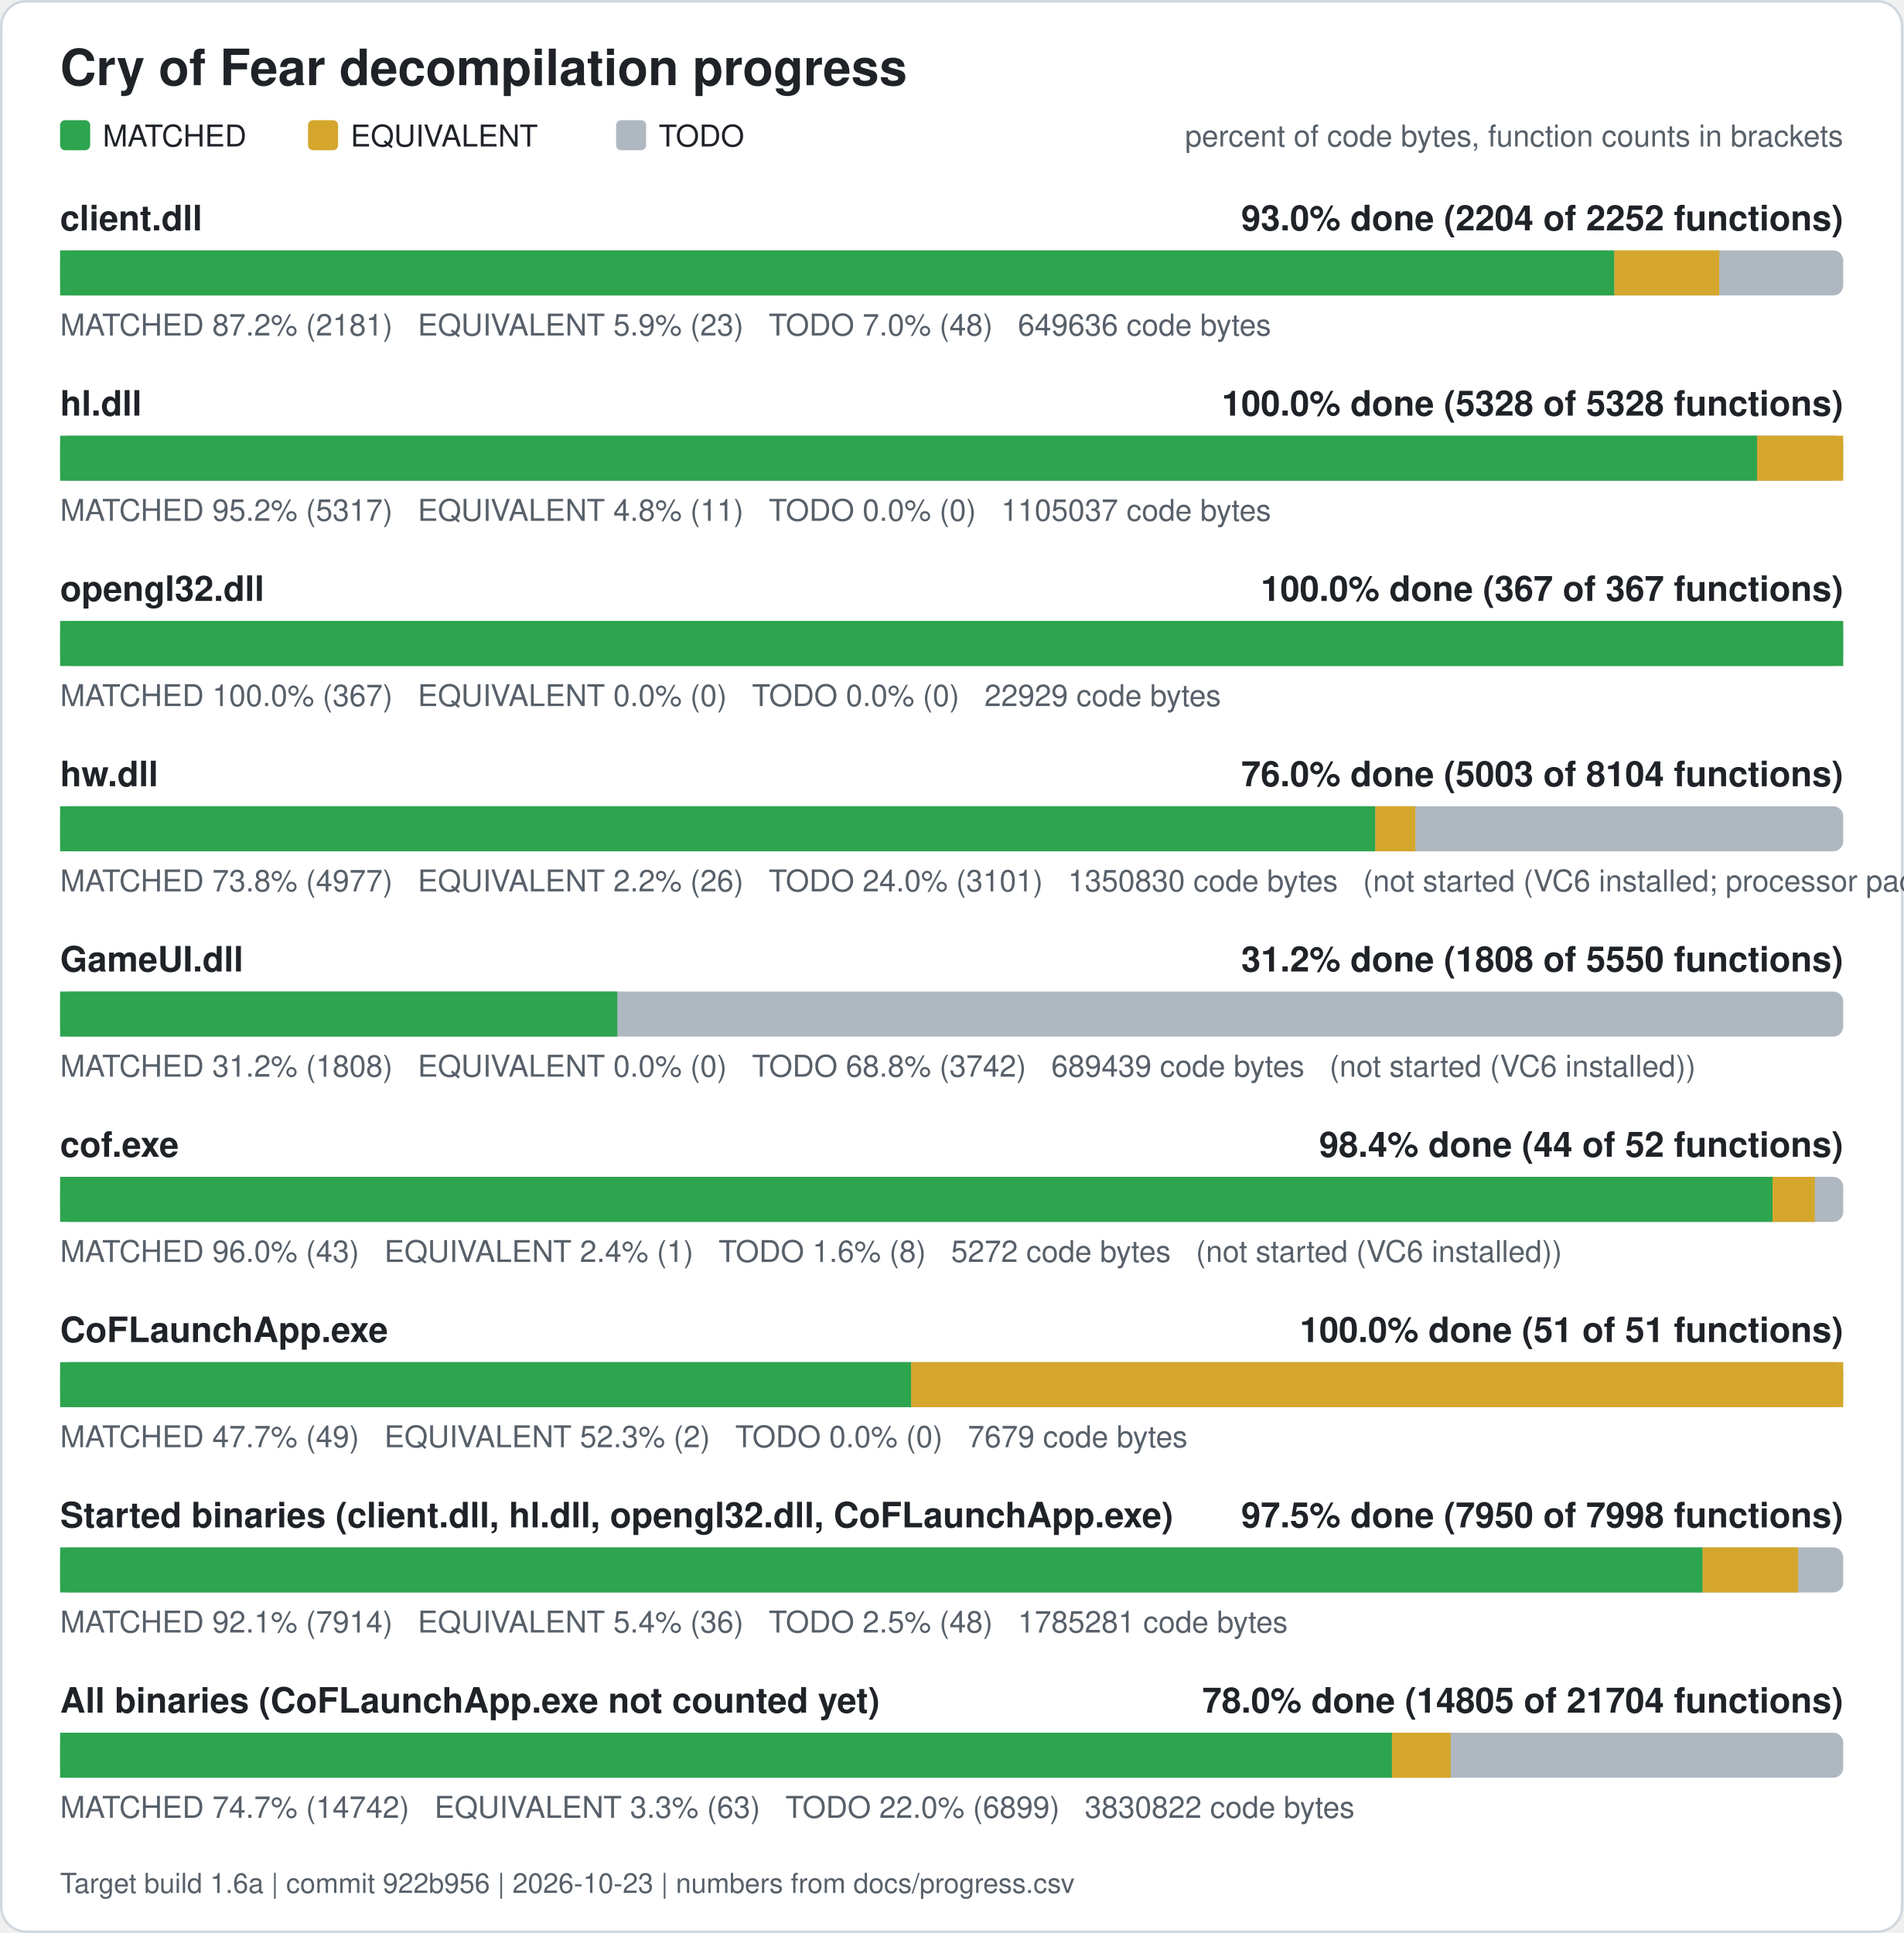
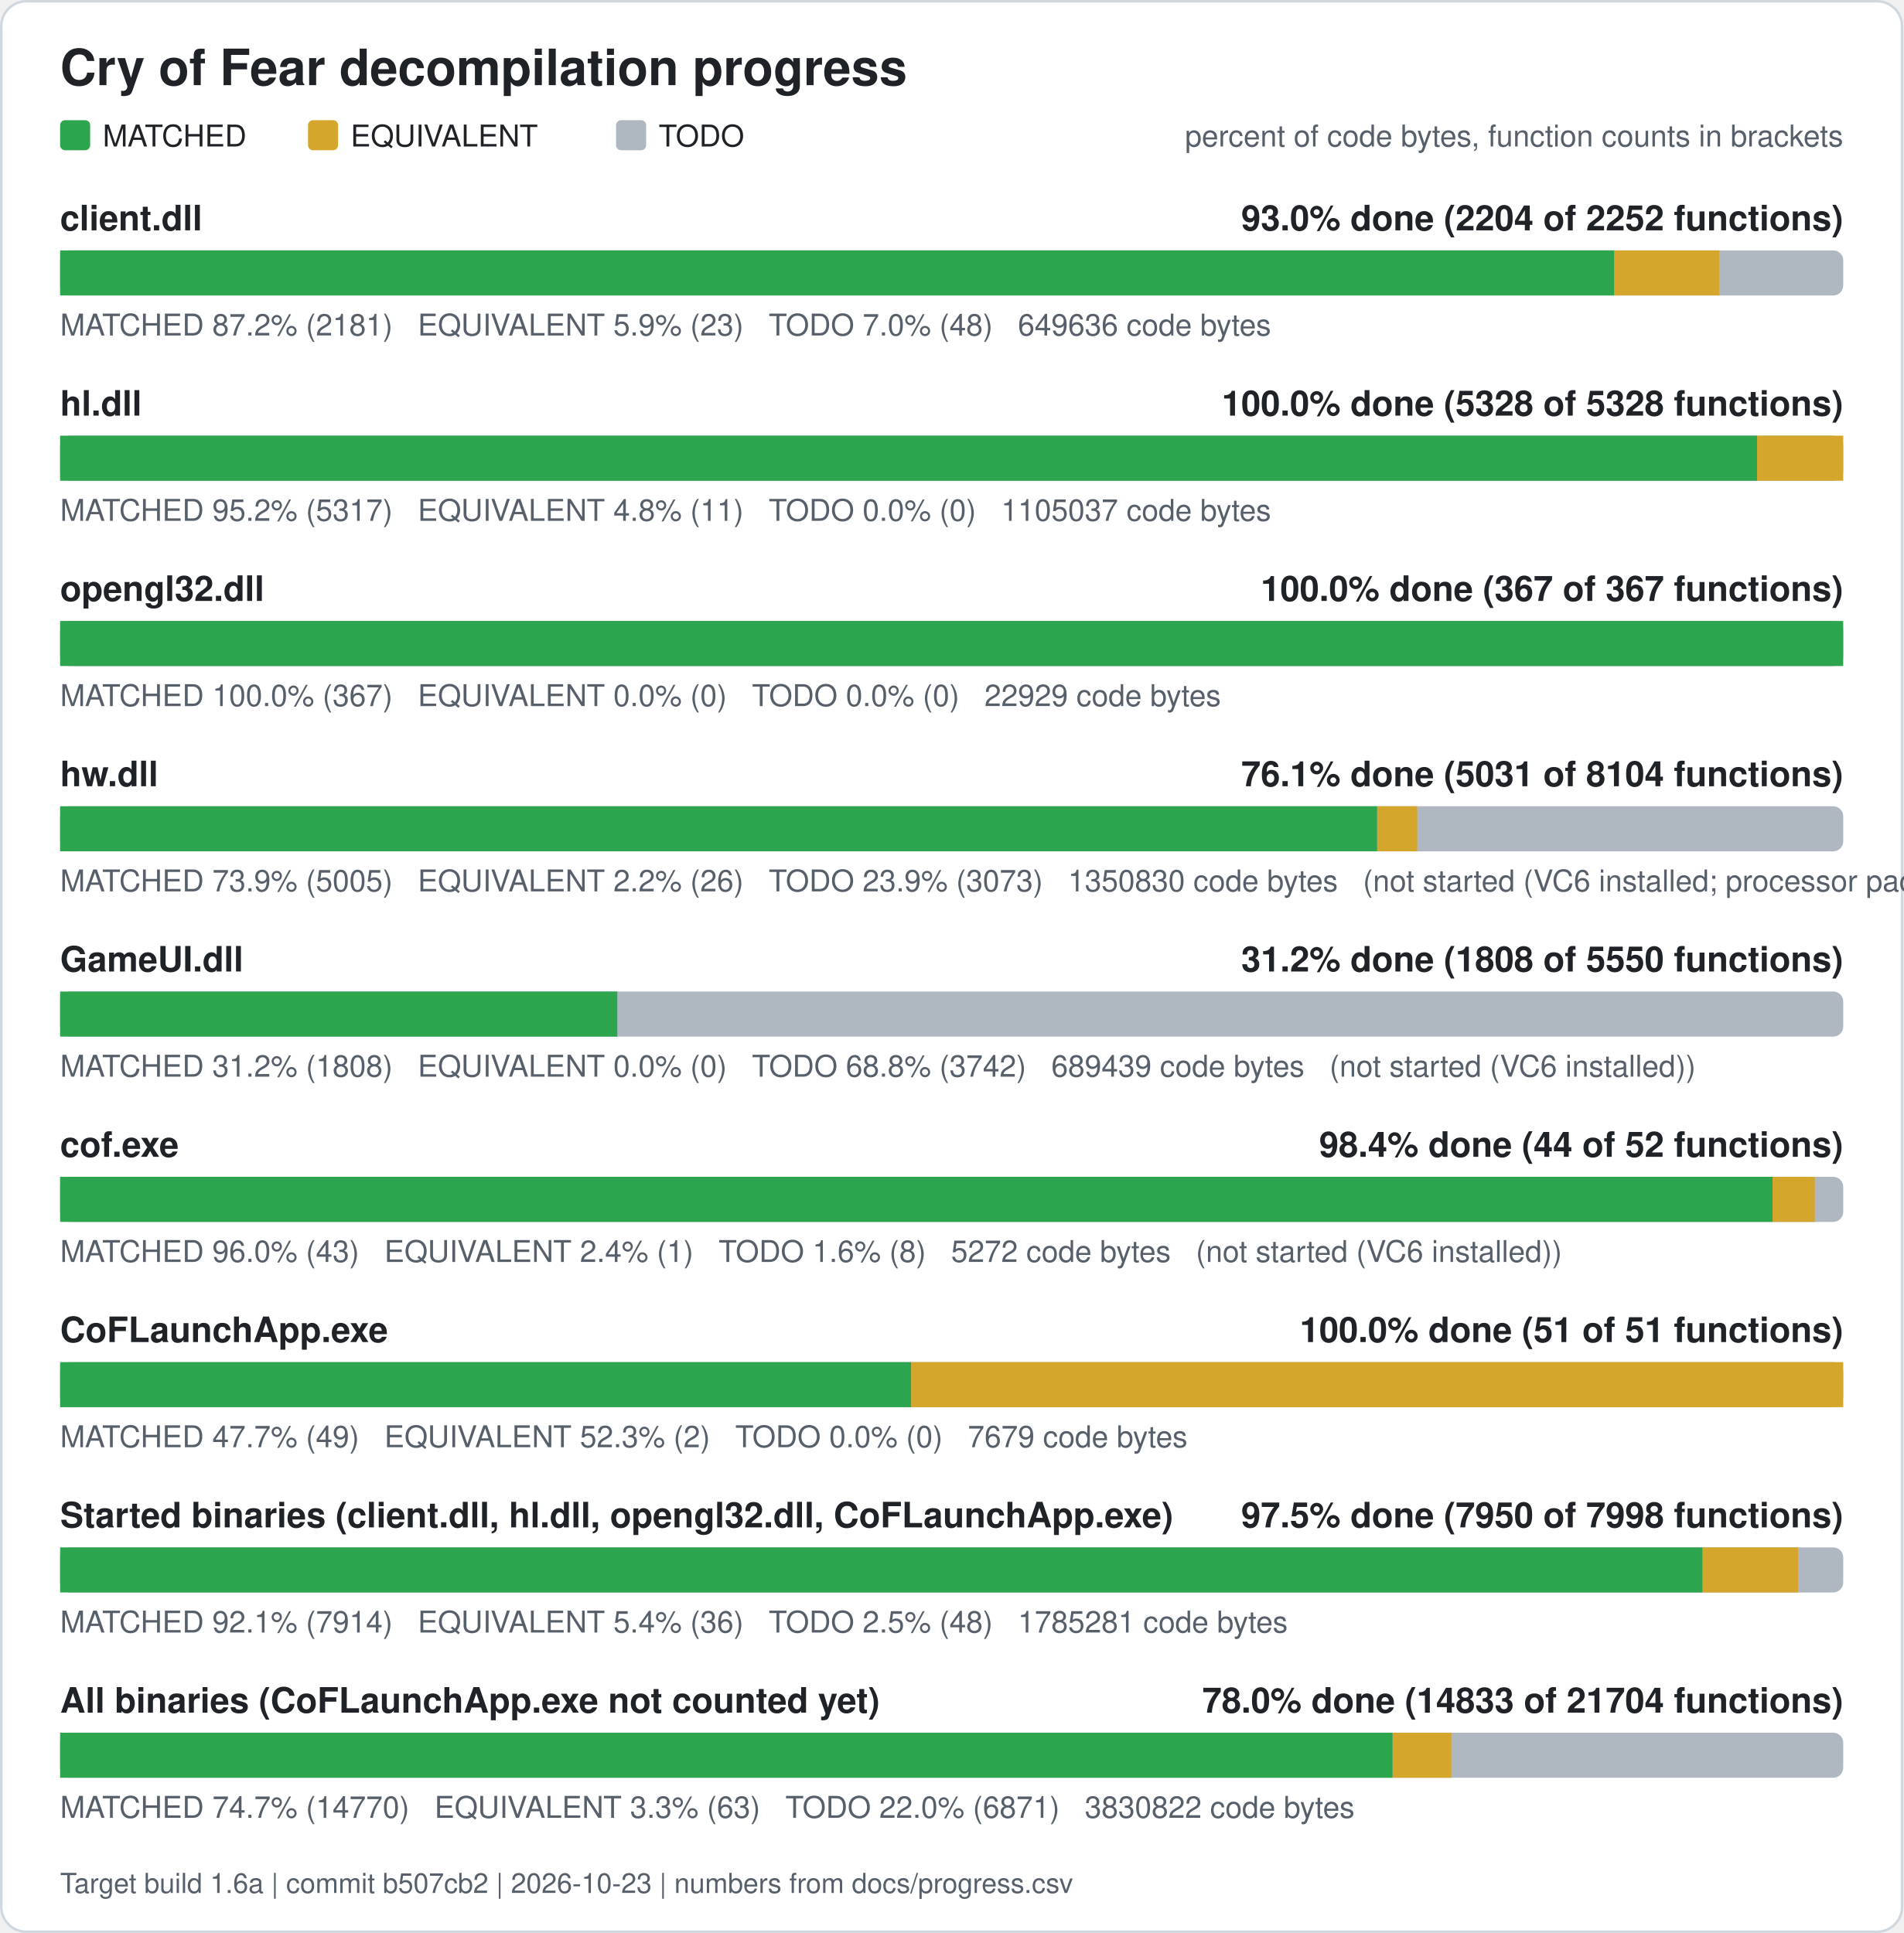
<svg xmlns="http://www.w3.org/2000/svg" width="760" height="772" viewBox="0 0 760 772" role="img" aria-label="Cry of Fear decompilation progress">
  <rect x="0.5" y="0.5" width="759" height="771" rx="10" fill="#ffffff" stroke="#d0d7de" />
  <text x="24" y="34" font-family="Segoe UI, Helvetica, Arial, sans-serif" font-size="20" font-weight="600" fill="#1f2328">Cry of Fear decompilation progress</text>
  <rect x="24" y="48" width="12" height="12" rx="2" fill="#2da44e" />
  <text x="41" y="58.5" font-family="Segoe UI, Helvetica, Arial, sans-serif" font-size="12" fill="#1f2328">MATCHED</text>
  <rect x="123" y="48" width="12" height="12" rx="2" fill="#d4a72c" />
  <text x="140" y="58.5" font-family="Segoe UI, Helvetica, Arial, sans-serif" font-size="12" fill="#1f2328">EQUIVALENT</text>
  <rect x="246" y="48" width="12" height="12" rx="2" fill="#afb8c1" />
  <text x="263" y="58.5" font-family="Segoe UI, Helvetica, Arial, sans-serif" font-size="12" fill="#1f2328">TODO</text>
  <text x="736" y="58.5" font-family="Segoe UI, Helvetica, Arial, sans-serif" font-size="12" fill="#57606a" text-anchor="end">percent of code bytes, function counts in brackets</text>
  <text x="24" y="92" font-family="Segoe UI, Helvetica, Arial, sans-serif" font-size="14" font-weight="600" fill="#1f2328">client.dll</text>
  <text x="736" y="92" font-family="Segoe UI, Helvetica, Arial, sans-serif" font-size="14" font-weight="600" fill="#1f2328" text-anchor="end">93.0% done (2204 of 2252 functions)</text>
  <rect x="24" y="100" width="712" height="18" rx="4" fill="#afb8c1" />
  <rect x="24.00" y="100" width="620.61" height="18" fill="#2da44e" />
  <rect x="644.61" y="100" width="41.89" height="18" fill="#d4a72c" />
  <text x="24" y="134" font-family="Segoe UI, Helvetica, Arial, sans-serif" font-size="12" fill="#57606a" xml:space="preserve">MATCHED 87.2% (2181)   EQUIVALENT 5.9% (23)   TODO 7.0% (48)   649636 code bytes</text>
  <text x="24" y="166" font-family="Segoe UI, Helvetica, Arial, sans-serif" font-size="14" font-weight="600" fill="#1f2328">hl.dll</text>
  <text x="736" y="166" font-family="Segoe UI, Helvetica, Arial, sans-serif" font-size="14" font-weight="600" fill="#1f2328" text-anchor="end">100.0% done (5328 of 5328 functions)</text>
  <rect x="24" y="174" width="712" height="18" rx="4" fill="#afb8c1" />
  <rect x="24.00" y="174" width="677.61" height="18" fill="#2da44e" />
  <rect x="701.61" y="174" width="34.39" height="18" fill="#d4a72c" />
  <text x="24" y="208" font-family="Segoe UI, Helvetica, Arial, sans-serif" font-size="12" fill="#57606a" xml:space="preserve">MATCHED 95.2% (5317)   EQUIVALENT 4.8% (11)   TODO 0.0% (0)   1105037 code bytes</text>
  <text x="24" y="240" font-family="Segoe UI, Helvetica, Arial, sans-serif" font-size="14" font-weight="600" fill="#1f2328">opengl32.dll</text>
  <text x="736" y="240" font-family="Segoe UI, Helvetica, Arial, sans-serif" font-size="14" font-weight="600" fill="#1f2328" text-anchor="end">100.0% done (367 of 367 functions)</text>
  <rect x="24" y="248" width="712" height="18" rx="4" fill="#afb8c1" />
  <rect x="24.00" y="248" width="712.00" height="18" fill="#2da44e" />
  <text x="24" y="282" font-family="Segoe UI, Helvetica, Arial, sans-serif" font-size="12" fill="#57606a" xml:space="preserve">MATCHED 100.0% (367)   EQUIVALENT 0.0% (0)   TODO 0.0% (0)   22929 code bytes</text>
  <text x="24" y="314" font-family="Segoe UI, Helvetica, Arial, sans-serif" font-size="14" font-weight="600" fill="#1f2328">hw.dll</text>
-   <text x="736" y="314" font-family="Segoe UI, Helvetica, Arial, sans-serif" font-size="14" font-weight="600" fill="#1f2328" text-anchor="end">76.0% done (5003 of 8104 functions)</text>
+   <text x="736" y="314" font-family="Segoe UI, Helvetica, Arial, sans-serif" font-size="14" font-weight="600" fill="#1f2328" text-anchor="end">76.1% done (5031 of 8104 functions)</text>
  <rect x="24" y="322" width="712" height="18" rx="4" fill="#afb8c1" />
-   <rect x="24.00" y="322" width="525.17" height="18" fill="#2da44e" />
-   <rect x="549.17" y="322" width="15.98" height="18" fill="#d4a72c" />
-   <text x="24" y="356" font-family="Segoe UI, Helvetica, Arial, sans-serif" font-size="12" fill="#57606a" xml:space="preserve">MATCHED 73.8% (4977)   EQUIVALENT 2.2% (26)   TODO 24.0% (3101)   1350830 code bytes   (not started (VC6 installed; processor pack and VS 2005 objects need those compilers))</text>
+   <rect x="24.00" y="322" width="525.91" height="18" fill="#2da44e" />
+   <rect x="549.91" y="322" width="15.98" height="18" fill="#d4a72c" />
+   <text x="24" y="356" font-family="Segoe UI, Helvetica, Arial, sans-serif" font-size="12" fill="#57606a" xml:space="preserve">MATCHED 73.9% (5005)   EQUIVALENT 2.2% (26)   TODO 23.9% (3073)   1350830 code bytes   (not started (VC6 installed; processor pack and VS 2005 objects need those compilers))</text>
  <text x="24" y="388" font-family="Segoe UI, Helvetica, Arial, sans-serif" font-size="14" font-weight="600" fill="#1f2328">GameUI.dll</text>
  <text x="736" y="388" font-family="Segoe UI, Helvetica, Arial, sans-serif" font-size="14" font-weight="600" fill="#1f2328" text-anchor="end">31.2% done (1808 of 5550 functions)</text>
  <rect x="24" y="396" width="712" height="18" rx="4" fill="#afb8c1" />
  <rect x="24.00" y="396" width="222.49" height="18" fill="#2da44e" />
  <text x="24" y="430" font-family="Segoe UI, Helvetica, Arial, sans-serif" font-size="12" fill="#57606a" xml:space="preserve">MATCHED 31.2% (1808)   EQUIVALENT 0.0% (0)   TODO 68.8% (3742)   689439 code bytes   (not started (VC6 installed))</text>
  <text x="24" y="462" font-family="Segoe UI, Helvetica, Arial, sans-serif" font-size="14" font-weight="600" fill="#1f2328">cof.exe</text>
  <text x="736" y="462" font-family="Segoe UI, Helvetica, Arial, sans-serif" font-size="14" font-weight="600" fill="#1f2328" text-anchor="end">98.4% done (44 of 52 functions)</text>
  <rect x="24" y="470" width="712" height="18" rx="4" fill="#afb8c1" />
  <rect x="24.00" y="470" width="683.77" height="18" fill="#2da44e" />
  <rect x="707.77" y="470" width="16.88" height="18" fill="#d4a72c" />
  <text x="24" y="504" font-family="Segoe UI, Helvetica, Arial, sans-serif" font-size="12" fill="#57606a" xml:space="preserve">MATCHED 96.0% (43)   EQUIVALENT 2.4% (1)   TODO 1.6% (8)   5272 code bytes   (not started (VC6 installed))</text>
  <text x="24" y="536" font-family="Segoe UI, Helvetica, Arial, sans-serif" font-size="14" font-weight="600" fill="#1f2328">CoFLaunchApp.exe</text>
  <text x="736" y="536" font-family="Segoe UI, Helvetica, Arial, sans-serif" font-size="14" font-weight="600" fill="#1f2328" text-anchor="end">100.0% done (51 of 51 functions)</text>
  <rect x="24" y="544" width="712" height="18" rx="4" fill="#afb8c1" />
  <rect x="24.00" y="544" width="339.82" height="18" fill="#2da44e" />
  <rect x="363.82" y="544" width="372.18" height="18" fill="#d4a72c" />
  <text x="24" y="578" font-family="Segoe UI, Helvetica, Arial, sans-serif" font-size="12" fill="#57606a" xml:space="preserve">MATCHED 47.7% (49)   EQUIVALENT 52.3% (2)   TODO 0.0% (0)   7679 code bytes</text>
  <text x="24" y="610" font-family="Segoe UI, Helvetica, Arial, sans-serif" font-size="14" font-weight="600" fill="#1f2328">Started binaries (client.dll, hl.dll, opengl32.dll, CoFLaunchApp.exe)</text>
  <text x="736" y="610" font-family="Segoe UI, Helvetica, Arial, sans-serif" font-size="14" font-weight="600" fill="#1f2328" text-anchor="end">97.5% done (7950 of 7998 functions)</text>
  <rect x="24" y="618" width="712" height="18" rx="4" fill="#afb8c1" />
  <rect x="24.00" y="618" width="655.86" height="18" fill="#2da44e" />
  <rect x="679.86" y="618" width="38.13" height="18" fill="#d4a72c" />
  <text x="24" y="652" font-family="Segoe UI, Helvetica, Arial, sans-serif" font-size="12" fill="#57606a" xml:space="preserve">MATCHED 92.1% (7914)   EQUIVALENT 5.4% (36)   TODO 2.5% (48)   1785281 code bytes</text>
  <text x="24" y="684" font-family="Segoe UI, Helvetica, Arial, sans-serif" font-size="14" font-weight="600" fill="#1f2328">All binaries (CoFLaunchApp.exe not counted yet)</text>
-   <text x="736" y="684" font-family="Segoe UI, Helvetica, Arial, sans-serif" font-size="14" font-weight="600" fill="#1f2328" text-anchor="end">78.0% done (14805 of 21704 functions)</text>
+   <text x="736" y="684" font-family="Segoe UI, Helvetica, Arial, sans-serif" font-size="14" font-weight="600" fill="#1f2328" text-anchor="end">78.0% done (14833 of 21704 functions)</text>
  <rect x="24" y="692" width="712" height="18" rx="4" fill="#afb8c1" />
-   <rect x="24.00" y="692" width="531.82" height="18" fill="#2da44e" />
-   <rect x="555.82" y="692" width="23.43" height="18" fill="#d4a72c" />
-   <text x="24" y="726" font-family="Segoe UI, Helvetica, Arial, sans-serif" font-size="12" fill="#57606a" xml:space="preserve">MATCHED 74.7% (14742)   EQUIVALENT 3.3% (63)   TODO 22.0% (6899)   3830822 code bytes</text>
-   <text x="24" y="756" font-family="Segoe UI, Helvetica, Arial, sans-serif" font-size="11" fill="#57606a">Target build 1.6a | commit 922b956 | 2026-10-23 | numbers from docs/progress.csv</text>
+   <rect x="24.00" y="692" width="532.08" height="18" fill="#2da44e" />
+   <rect x="556.08" y="692" width="23.43" height="18" fill="#d4a72c" />
+   <text x="24" y="726" font-family="Segoe UI, Helvetica, Arial, sans-serif" font-size="12" fill="#57606a" xml:space="preserve">MATCHED 74.7% (14770)   EQUIVALENT 3.3% (63)   TODO 22.0% (6871)   3830822 code bytes</text>
+   <text x="24" y="756" font-family="Segoe UI, Helvetica, Arial, sans-serif" font-size="11" fill="#57606a">Target build 1.6a | commit b507cb2 | 2026-10-23 | numbers from docs/progress.csv</text>
</svg>
